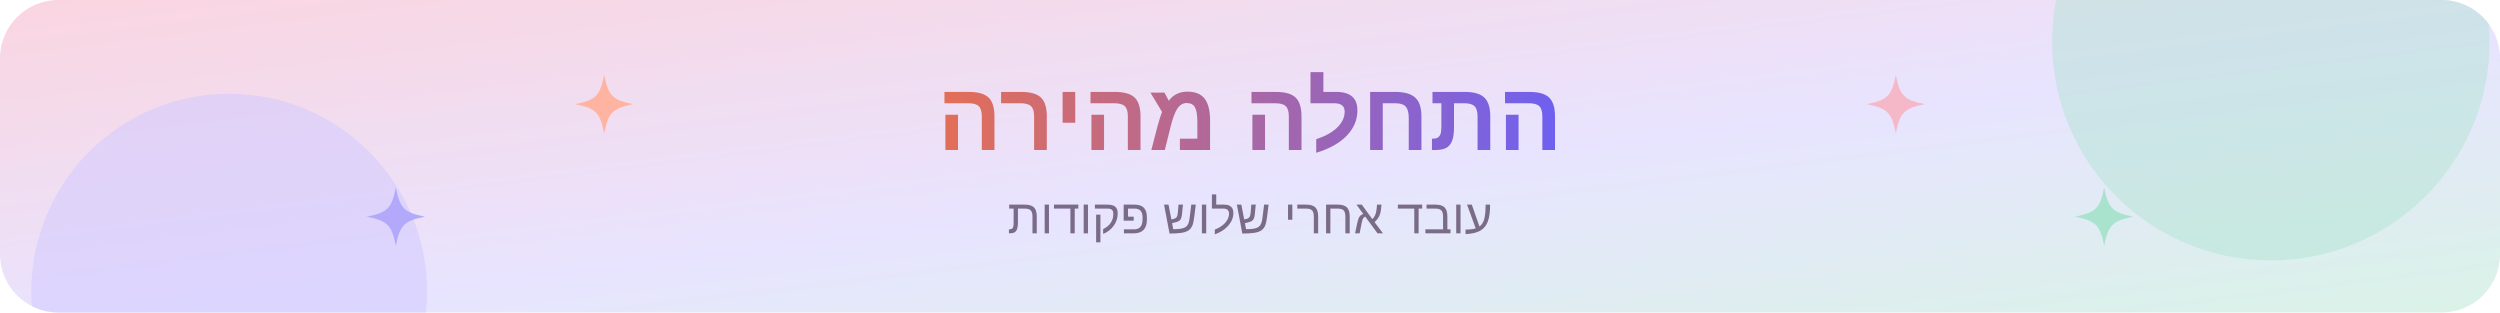
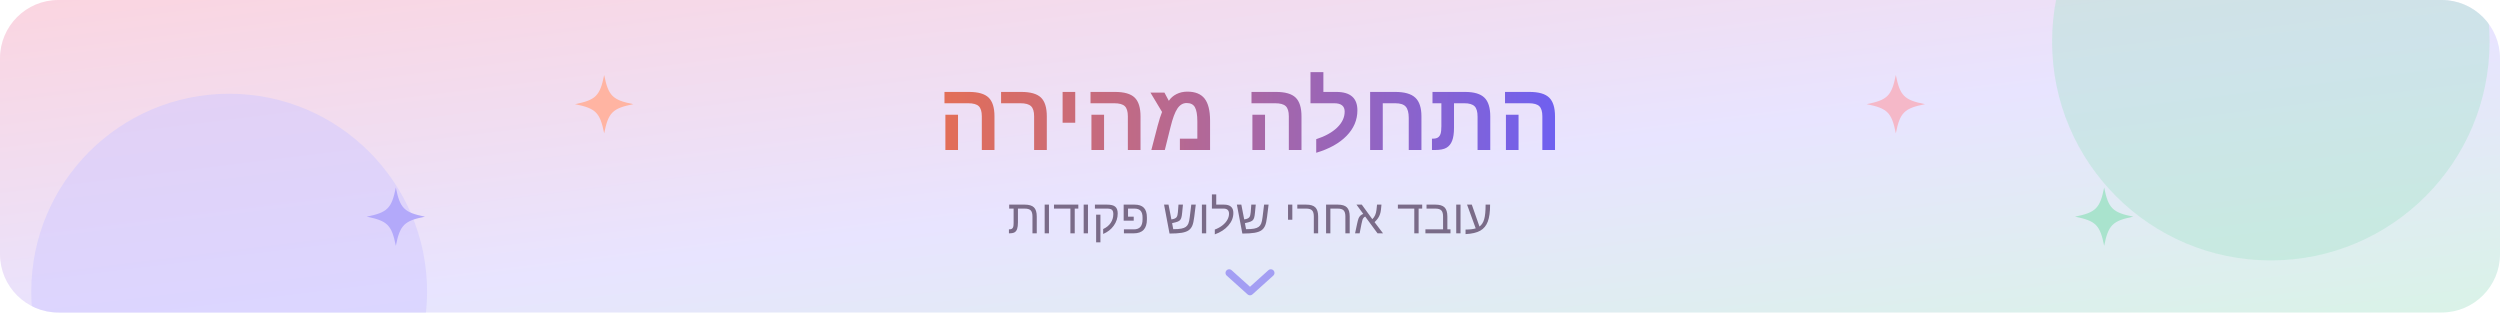
<svg xmlns="http://www.w3.org/2000/svg" viewBox="0 0 1200 150" width="1200" height="150" role="img" aria-label="התחלה מהירה">
  <defs>
    <linearGradient id="bg" x1="0" y1="0" x2="1" y2="1">
      <stop offset="0" stop-color="#FBD5E0" />
      <stop offset=".55" stop-color="#E8E4FF" />
      <stop offset="1" stop-color="#D9F3E7" />
    </linearGradient>
    <linearGradient id="t" x1="0" y1="0" x2="1" y2="0">
      <stop offset="0" stop-color="#E36E57" />
      <stop offset="1" stop-color="#6F60F0" />
    </linearGradient>
    <clipPath id="c">
      <rect width="1200" height="150" rx="28" />
    </clipPath>
    <path id="s" d="M0-14C2-4 4-2 14 0 4 2 2 4 0 14-2 4-4 2-14 0-4-2-2-4 0-14Z" />
    <path id="pin" d="M0 0C-5-9-22-20-22-37a22 22 0 0 1 44 0C22-20 5-9 0 0Z" />
  </defs>
  <style>
.blob{animation:drift 11s ease-in-out infinite alternate}.b2{animation-duration:14s;animation-direction:alternate-reverse}.b3{animation-duration:17s}
.bob{animation:bob 3.4s ease-in-out infinite}.d1{animation-delay:-.9s}.d2{animation-delay:-1.8s}.d3{animation-delay:-2.6s}
.walk{stroke-dasharray:3 15;animation:walk 3s linear infinite}
.tw{animation:tw 3.2s ease-in-out infinite}.t2{animation-delay:-1s}.t3{animation-delay:-2s}
.rise{animation:rise .9s ease-out both}.r2{animation-delay:.2s}
@keyframes drift{to{transform:translate(40px,-20px) scale(1.12)}}
@keyframes bob{0%,100%{transform:translateY(0)}50%{transform:translateY(-10px)}}
@keyframes walk{to{stroke-dashoffset:-54}}
@keyframes tw{0%,100%{opacity:.35}50%{opacity:1}}
@keyframes rise{from{opacity:0;transform:translateY(16px)}}
@media (prefers-reduced-motion:reduce){*{animation:none!important}}
</style>
  <g clip-path="url(#c)">
    <rect width="1200" height="150" fill="url(#bg)" />
    <circle class="blob" cx="110" cy="140" r="95" fill="#CFC8FF" opacity=".5" />
    <circle class="blob b2" cx="1090" cy="20" r="105" fill="#A9E3CD" opacity=".42" />
    <use class="tw" href="#s" x="290" y="50" fill="#FFB4A2" />
    <use class="tw t2" href="#s" x="190" y="104" fill="#B3A9FA" />
    <use class="tw t3" href="#s" x="910" y="50" fill="#F5B8C8" />
    <use class="tw" href="#s" x="1010" y="104" fill="#A9E3CD" />
    <g font-family="-apple-system,BlinkMacSystemFont,'Segoe UI',Helvetica,Arial,sans-serif" text-anchor="middle" direction="rtl">
      <text x="600" y="72.0" font-size="46" font-weight="800" fill="url(#t)">התחלה מהירה</text>
      <text x="600" y="112.0" font-size="23" fill="#7A6B88">עובד אחרי שלוש פקודות</text>
    </g>
+     <g transform="translate(600 136)">
+       <g class="bob">
+         <path d="M-10-5l10 9 10-9" fill="none" stroke="#6F60F0" stroke-opacity=".55" stroke-width="3.5" stroke-linecap="round" stroke-linejoin="round" />
+       </g>
+     </g>
  </g>
</svg>
